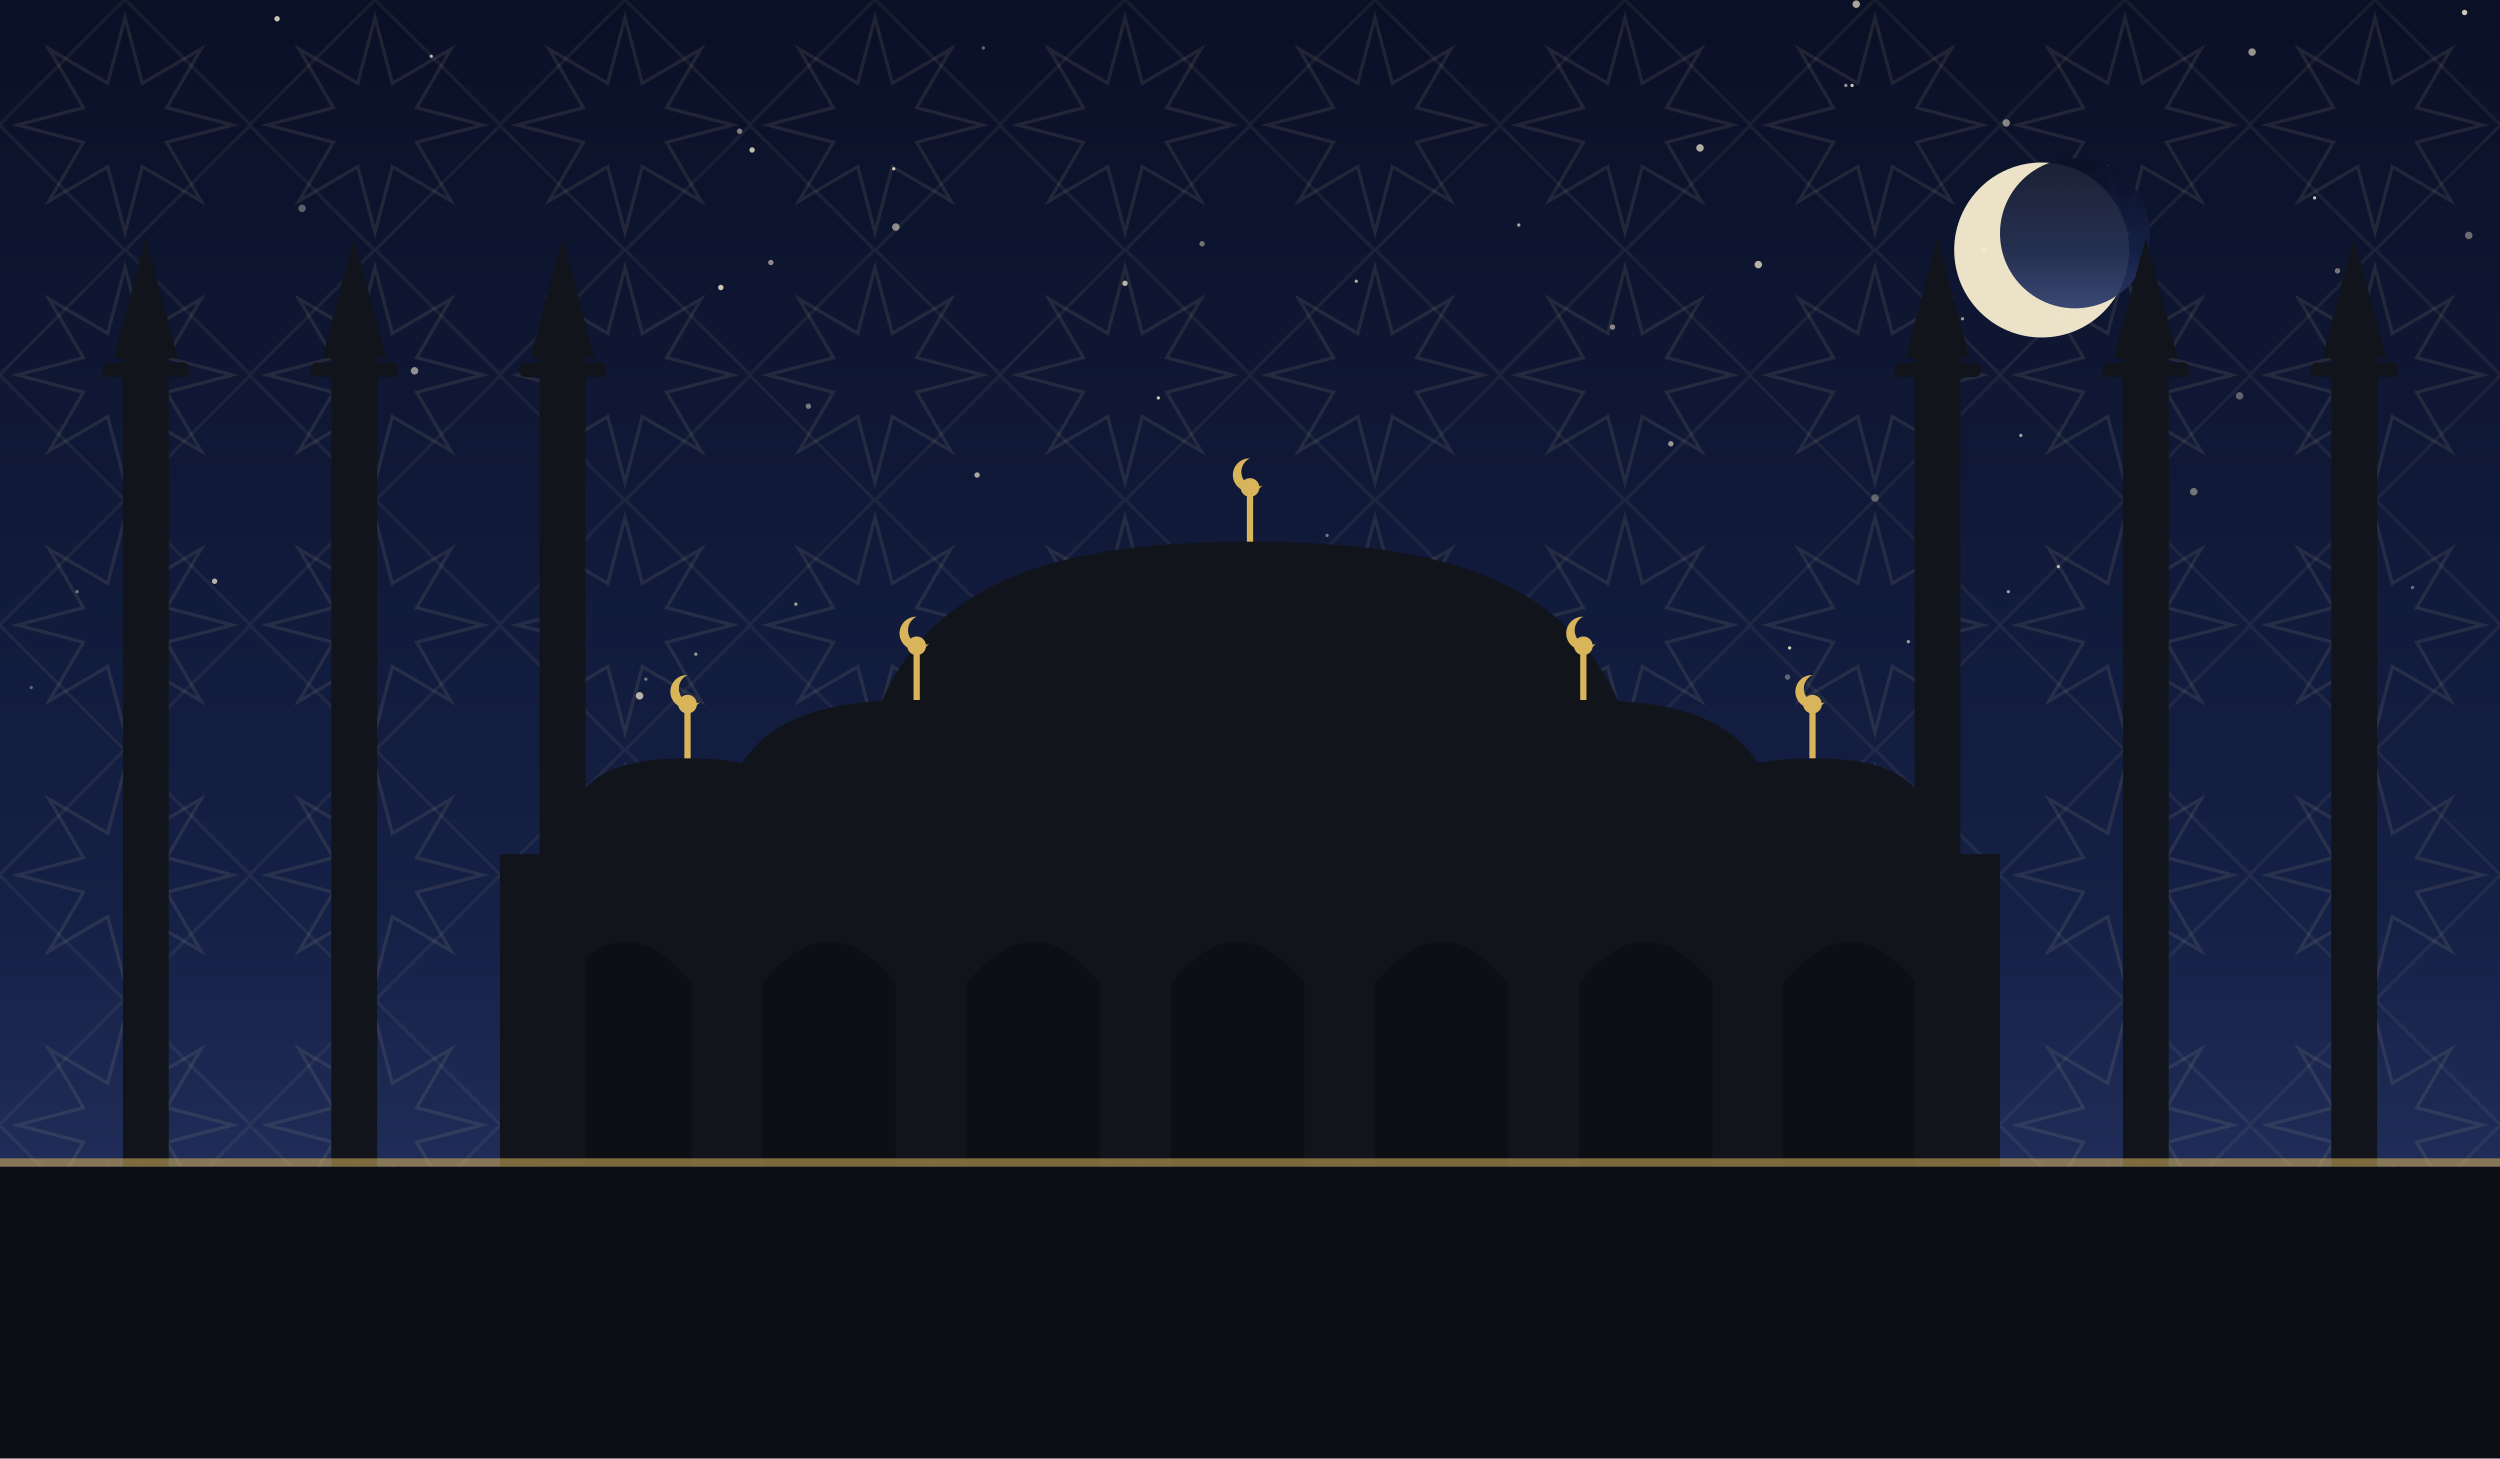
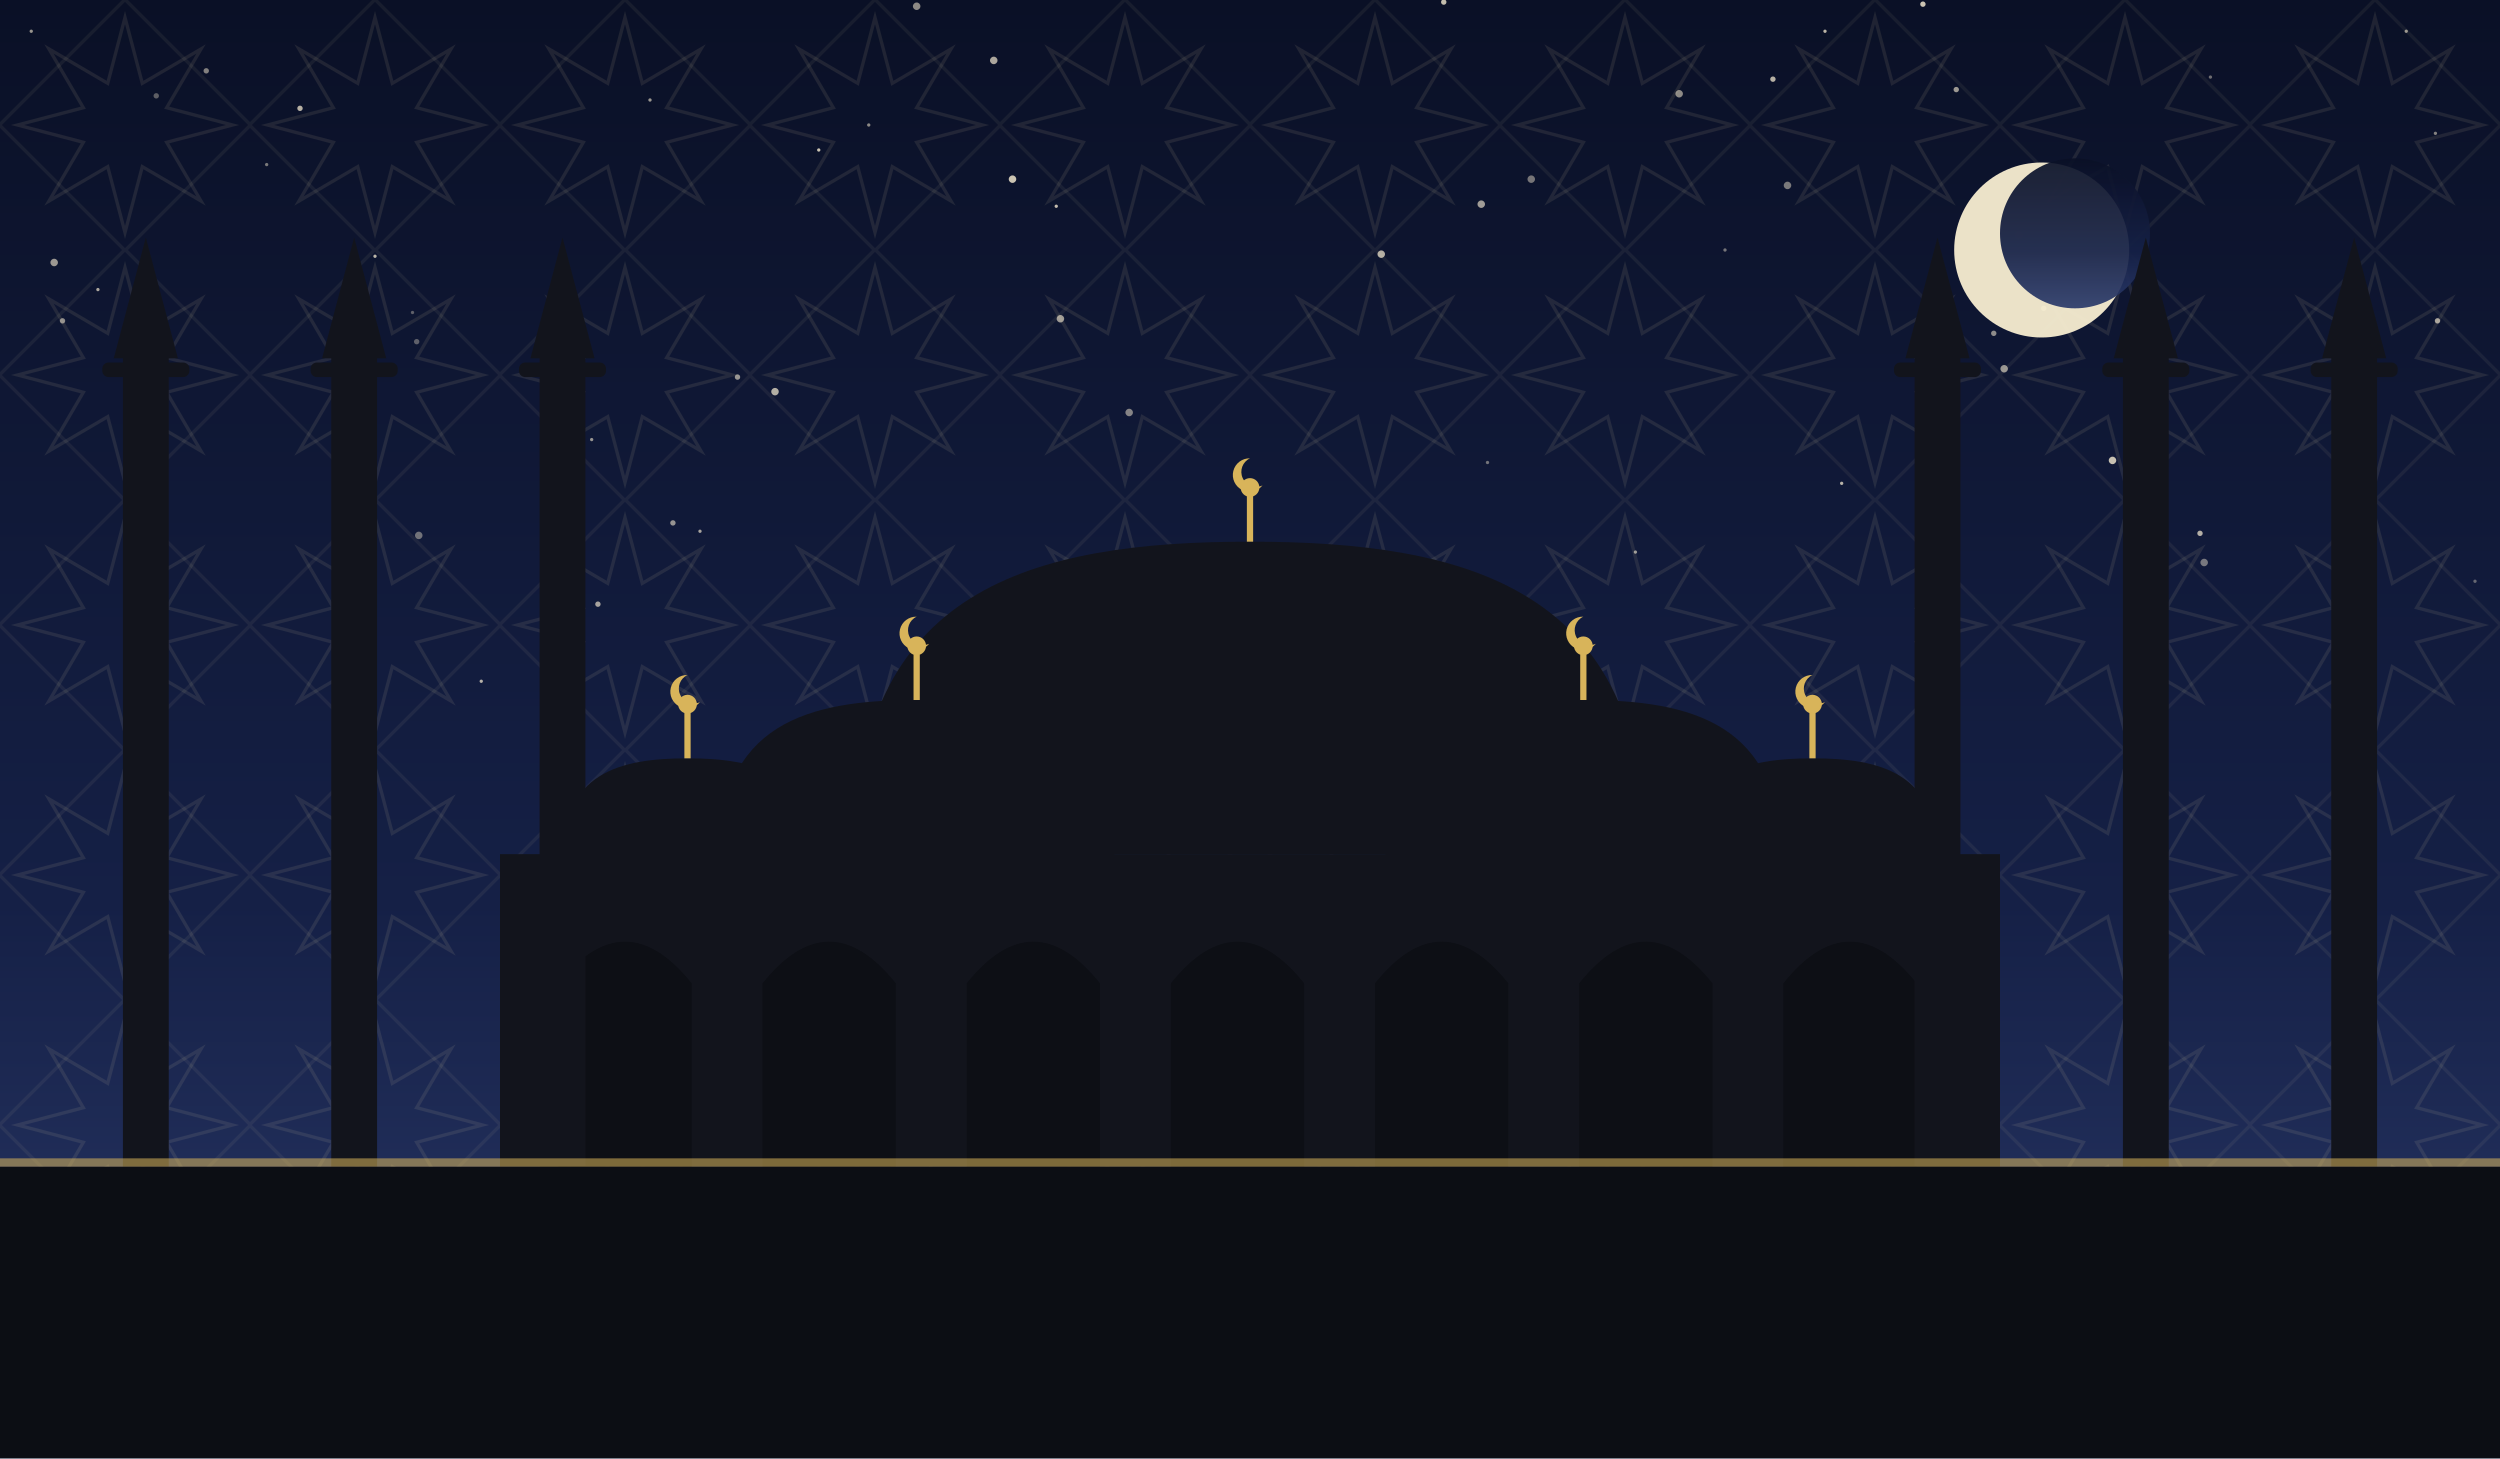
<svg xmlns="http://www.w3.org/2000/svg" viewBox="0 0 1200 700" role="img">
  <defs>
    <linearGradient id="sky" x1="0" y1="0" x2="0" y2="1">
      <stop offset="0" stop-color="#0a1026" />
      <stop offset="0.62" stop-color="#152046" />
      <stop offset="1" stop-color="#2b3a6b" />
    </linearGradient>
    <pattern id="g1" width="120" height="120" patternUnits="userSpaceOnUse">
      <polygon points="111.6,60.0 80.0,68.3 96.5,96.5 68.3,80.0 60.0,111.6 51.7,80.0 23.5,96.5 40.0,68.3 8.4,60.0 40.0,51.7 23.5,23.5 51.7,40.0 60.0,8.4 68.3,40.0 96.5,23.5 80.0,51.7" fill="none" stroke="#e8d9a8" stroke-width="1.6" opacity="0.1" />
      <rect x="17.4" y="17.4" width="85.2" height="85.2" fill="none" stroke="#e8d9a8" stroke-width="1.6" opacity="0.07" transform="rotate(45 60.0 60.0)" />
    </pattern>
  </defs>
  <rect width="1200" height="700" fill="url(#sky)" />
  <rect width="1200" height="700" fill="url(#g1)" />
-   <circle cx="504" cy="324" r="0.8" fill="#f7ecd2" opacity="0.81" />
-   <circle cx="970" cy="209" r="0.8" fill="#f7ecd2" opacity="0.65" />
-   <circle cx="325" cy="333" r="1.3" fill="#f7ecd2" opacity="0.60" />
-   <circle cx="177" cy="224" r="1.8" fill="#f7ecd2" opacity="0.83" />
-   <circle cx="310" cy="326" r="0.8" fill="#f7ecd2" opacity="0.45" />
-   <circle cx="556" cy="191" r="0.8" fill="#f7ecd2" opacity="0.81" />
-   <circle cx="651" cy="135" r="0.8" fill="#f7ecd2" opacity="0.70" />
-   <circle cx="523" cy="306" r="1.3" fill="#f7ecd2" opacity="0.73" />
-   <circle cx="916" cy="308" r="0.8" fill="#f7ecd2" opacity="0.63" />
-   <circle cx="942" cy="153" r="0.8" fill="#f7ecd2" opacity="0.61" />
-   <circle cx="577" cy="117" r="1.3" fill="#f7ecd2" opacity="0.44" />
-   <circle cx="469" cy="228" r="1.3" fill="#f7ecd2" opacity="0.67" />
-   <circle cx="1122" cy="130" r="1.3" fill="#f7ecd2" opacity="0.45" />
-   <circle cx="928" cy="295" r="1.8" fill="#f7ecd2" opacity="0.45" />
-   <circle cx="103" cy="279" r="1.3" fill="#f7ecd2" opacity="0.72" />
-   <circle cx="15" cy="330" r="0.8" fill="#f7ecd2" opacity="0.35" />
-   <circle cx="928" cy="132" r="1.3" fill="#f7ecd2" opacity="0.81" />
-   <circle cx="514" cy="277" r="1.8" fill="#f7ecd2" opacity="0.63" />
-   <circle cx="429" cy="81" r="0.8" fill="#f7ecd2" opacity="0.84" />
-   <circle cx="361" cy="72" r="1.3" fill="#f7ecd2" opacity="0.77" />
-   <circle cx="334" cy="314" r="0.8" fill="#f7ecd2" opacity="0.61" />
-   <circle cx="900" cy="239" r="1.8" fill="#f7ecd2" opacity="0.35" />
-   <circle cx="355" cy="63" r="1.3" fill="#f7ecd2" opacity="0.50" />
-   <circle cx="307" cy="334" r="1.8" fill="#f7ecd2" opacity="0.73" />
-   <circle cx="540" cy="136" r="1.3" fill="#f7ecd2" opacity="0.75" />
-   <circle cx="886" cy="41" r="0.8" fill="#f7ecd2" opacity="0.61" />
-   <circle cx="1081" cy="25" r="1.8" fill="#f7ecd2" opacity="0.60" />
-   <circle cx="1053" cy="236" r="1.8" fill="#f7ecd2" opacity="0.43" />
-   <circle cx="346" cy="138" r="1.3" fill="#f7ecd2" opacity="0.83" />
-   <circle cx="472" cy="23" r="0.8" fill="#f7ecd2" opacity="0.41" />
-   <circle cx="207" cy="27" r="0.8" fill="#f7ecd2" opacity="0.74" />
-   <circle cx="199" cy="178" r="1.8" fill="#f7ecd2" opacity="0.57" />
-   <circle cx="952" cy="120" r="1.3" fill="#f7ecd2" opacity="0.75" />
-   <circle cx="858" cy="325" r="1.3" fill="#f7ecd2" opacity="0.35" />
-   <circle cx="133" cy="9" r="1.3" fill="#f7ecd2" opacity="0.82" />
-   <circle cx="145" cy="100" r="1.8" fill="#f7ecd2" opacity="0.35" />
-   <circle cx="1158" cy="282" r="0.8" fill="#f7ecd2" opacity="0.41" />
-   <circle cx="844" cy="127" r="1.8" fill="#f7ecd2" opacity="0.73" />
-   <circle cx="859" cy="311" r="0.8" fill="#f7ecd2" opacity="0.84" />
-   <circle cx="891" cy="2" r="1.8" fill="#f7ecd2" opacity="0.67" />
-   <circle cx="964" cy="284" r="0.8" fill="#f7ecd2" opacity="0.61" />
-   <circle cx="430" cy="109" r="1.8" fill="#f7ecd2" opacity="0.55" />
-   <circle cx="1185" cy="113" r="1.8" fill="#f7ecd2" opacity="0.40" />
-   <circle cx="37" cy="284" r="0.8" fill="#f7ecd2" opacity="0.43" />
-   <circle cx="370" cy="126" r="1.3" fill="#f7ecd2" opacity="0.55" />
-   <circle cx="816" cy="71" r="1.8" fill="#f7ecd2" opacity="0.71" />
-   <circle cx="1111" cy="95" r="0.8" fill="#f7ecd2" opacity="0.80" />
-   <circle cx="1183" cy="6" r="1.3" fill="#f7ecd2" opacity="0.83" />
-   <circle cx="576" cy="288" r="0.8" fill="#f7ecd2" opacity="0.73" />
-   <circle cx="802" cy="213" r="1.3" fill="#f7ecd2" opacity="0.61" />
-   <circle cx="637" cy="257" r="0.8" fill="#f7ecd2" opacity="0.44" />
-   <circle cx="729" cy="108" r="0.8" fill="#f7ecd2" opacity="0.67" />
-   <circle cx="382" cy="290" r="0.8" fill="#f7ecd2" opacity="0.65" />
-   <circle cx="388" cy="195" r="1.3" fill="#f7ecd2" opacity="0.45" />
-   <circle cx="963" cy="59" r="1.8" fill="#f7ecd2" opacity="0.52" />
-   <circle cx="1075" cy="190" r="1.8" fill="#f7ecd2" opacity="0.35" />
-   <circle cx="988" cy="272" r="0.8" fill="#f7ecd2" opacity="0.71" />
-   <circle cx="774" cy="157" r="1.3" fill="#f7ecd2" opacity="0.53" />
-   <circle cx="889" cy="41" r="0.8" fill="#f7ecd2" opacity="0.84" />
-   <circle cx="1021" cy="112" r="1.8" fill="#f7ecd2" opacity="0.37" />
+   <circle cx="26" cy="126" r="1.8" fill="#f7ecd2" opacity="0.61" />
+   <circle cx="876" cy="15" r="0.8" fill="#f7ecd2" opacity="0.75" />
+   <circle cx="663" cy="271" r="1.3" fill="#f7ecd2" opacity="0.58" />
+   <circle cx="851" cy="38" r="1.3" fill="#f7ecd2" opacity="0.73" />
+   <circle cx="312" cy="48" r="0.8" fill="#f7ecd2" opacity="0.61" />
+   <circle cx="702" cy="297" r="0.8" fill="#f7ecd2" opacity="0.79" />
+   <circle cx="509" cy="153" r="1.8" fill="#f7ecd2" opacity="0.62" />
+   <circle cx="957" cy="160" r="1.3" fill="#f7ecd2" opacity="0.55" />
+   <circle cx="198" cy="150" r="0.8" fill="#f7ecd2" opacity="0.35" />
+   <circle cx="128" cy="79" r="0.8" fill="#f7ecd2" opacity="0.47" />
+   <circle cx="1155" cy="15" r="0.8" fill="#f7ecd2" opacity="0.60" />
+   <circle cx="663" cy="122" r="1.8" fill="#f7ecd2" opacity="0.71" />
+   <circle cx="884" cy="232" r="0.8" fill="#f7ecd2" opacity="0.73" />
+   <circle cx="354" cy="181" r="1.3" fill="#f7ecd2" opacity="0.59" />
+   <circle cx="201" cy="257" r="1.8" fill="#f7ecd2" opacity="0.42" />
+   <circle cx="1169" cy="64" r="0.8" fill="#f7ecd2" opacity="0.51" />
+   <circle cx="1170" cy="154" r="1.3" fill="#f7ecd2" opacity="0.65" />
+   <circle cx="180" cy="123" r="0.8" fill="#f7ecd2" opacity="0.75" />
+   <circle cx="47" cy="139" r="0.8" fill="#f7ecd2" opacity="0.68" />
+   <circle cx="75" cy="46" r="1.3" fill="#f7ecd2" opacity="0.35" />
+   <circle cx="1056" cy="256" r="1.3" fill="#f7ecd2" opacity="0.71" />
+   <circle cx="806" cy="45" r="1.8" fill="#f7ecd2" opacity="0.55" />
+   <circle cx="693" cy="1" r="1.3" fill="#f7ecd2" opacity="0.78" />
+   <circle cx="981" cy="148" r="1.3" fill="#f7ecd2" opacity="0.73" />
+   <circle cx="542" cy="198" r="1.8" fill="#f7ecd2" opacity="0.51" />
+   <circle cx="1032" cy="147" r="0.8" fill="#f7ecd2" opacity="0.39" />
+   <circle cx="939" cy="43" r="1.3" fill="#f7ecd2" opacity="0.62" />
+   <circle cx="287" cy="290" r="1.3" fill="#f7ecd2" opacity="0.65" />
+   <circle cx="828" cy="120" r="0.8" fill="#f7ecd2" opacity="0.45" />
+   <circle cx="858" cy="89" r="1.8" fill="#f7ecd2" opacity="0.47" />
+   <circle cx="785" cy="265" r="0.8" fill="#f7ecd2" opacity="0.60" />
+   <circle cx="393" cy="72" r="0.8" fill="#f7ecd2" opacity="0.81" />
+   <circle cx="714" cy="222" r="0.8" fill="#f7ecd2" opacity="0.43" />
+   <circle cx="284" cy="211" r="0.8" fill="#f7ecd2" opacity="0.59" />
+   <circle cx="231" cy="327" r="0.8" fill="#f7ecd2" opacity="0.72" />
+   <circle cx="99" cy="34" r="1.3" fill="#f7ecd2" opacity="0.51" />
+   <circle cx="200" cy="164" r="1.3" fill="#f7ecd2" opacity="0.35" />
+   <circle cx="510" cy="313" r="1.3" fill="#f7ecd2" opacity="0.65" />
+   <circle cx="477" cy="29" r="1.8" fill="#f7ecd2" opacity="0.68" />
+   <circle cx="605" cy="316" r="0.8" fill="#f7ecd2" opacity="0.65" />
+   <circle cx="486" cy="86" r="1.8" fill="#f7ecd2" opacity="0.81" />
+   <circle cx="336" cy="255" r="0.8" fill="#f7ecd2" opacity="0.65" />
+   <circle cx="323" cy="251" r="1.3" fill="#f7ecd2" opacity="0.58" />
+   <circle cx="711" cy="98" r="1.8" fill="#f7ecd2" opacity="0.63" />
+   <circle cx="372" cy="188" r="1.8" fill="#f7ecd2" opacity="0.71" />
+   <circle cx="962" cy="177" r="1.8" fill="#f7ecd2" opacity="0.59" />
+   <circle cx="969" cy="113" r="1.8" fill="#f7ecd2" opacity="0.82" />
+   <circle cx="417" cy="60" r="0.8" fill="#f7ecd2" opacity="0.55" />
+   <circle cx="1058" cy="270" r="1.8" fill="#f7ecd2" opacity="0.45" />
+   <circle cx="1188" cy="279" r="0.8" fill="#f7ecd2" opacity="0.37" />
+   <circle cx="15" cy="15" r="0.8" fill="#f7ecd2" opacity="0.60" />
+   <circle cx="923" cy="2" r="1.3" fill="#f7ecd2" opacity="0.81" />
+   <circle cx="144" cy="52" r="1.3" fill="#f7ecd2" opacity="0.73" />
+   <circle cx="1014" cy="221" r="1.8" fill="#f7ecd2" opacity="0.79" />
+   <circle cx="1061" cy="37" r="0.8" fill="#f7ecd2" opacity="0.42" />
+   <circle cx="1029" cy="124" r="1.3" fill="#f7ecd2" opacity="0.81" />
+   <circle cx="30" cy="154" r="1.3" fill="#f7ecd2" opacity="0.55" />
+   <circle cx="440" cy="3" r="1.8" fill="#f7ecd2" opacity="0.55" />
+   <circle cx="507" cy="99" r="0.8" fill="#f7ecd2" opacity="0.78" />
+   <circle cx="735" cy="86" r="1.8" fill="#f7ecd2" opacity="0.45" />
  <circle cx="980" cy="120" r="42" fill="#f6ecd0" opacity="0.95" />
  <circle cx="996" cy="112" r="36" fill="url(#sky)" opacity="0.92" />
  <rect x="240" y="410" width="720" height="150" fill="#12141c" />
  <path d="M 268 560 L 268 472 Q 300 432 332 472 L 332 560 Z" fill="#0c0e14" opacity="0.9" />
  <path d="M 366 560 L 366 472 Q 398 432 430 472 L 430 560 Z" fill="#0c0e14" opacity="0.9" />
  <path d="M 464 560 L 464 472 Q 496 432 528 472 L 528 560 Z" fill="#0c0e14" opacity="0.9" />
  <path d="M 562 560 L 562 472 Q 594 432 626 472 L 626 560 Z" fill="#0c0e14" opacity="0.9" />
  <path d="M 660 560 L 660 472 Q 692 432 724 472 L 724 560 Z" fill="#0c0e14" opacity="0.9" />
  <path d="M 758 560 L 758 472 Q 790 432 822 472 L 822 560 Z" fill="#0c0e14" opacity="0.9" />
  <path d="M 856 560 L 856 472 Q 888 432 920 472 L 920 560 Z" fill="#0c0e14" opacity="0.9" />
  <path d="M 410 410 C 410 282.5, 495.5 260, 600 260 C 704.5 260, 790 282.5, 790 410 Z" fill="#12141c" />
  <line x1="600" y1="260" x2="600" y2="238" stroke="#d8b45a" stroke-width="3" />
  <circle cx="600" cy="234" r="4.5" fill="#d8b45a" />
  <path d="M 600 220 a 8 8 0 1 0 6 13 a 6.4 6.4 0 1 1 -6 -13 Z" fill="#d8b45a" />
  <path d="M 345 412 C 345 347.4, 387.75 336.0, 440 336.0 C 492.25 336.0, 535 347.4, 535 412 Z" fill="#12141c" />
  <line x1="440" y1="336.0" x2="440" y2="314.0" stroke="#d8b45a" stroke-width="3" />
  <circle cx="440" cy="310.0" r="4.5" fill="#d8b45a" />
  <path d="M 440 296.0 a 8 8 0 1 0 6 13 a 6.4 6.4 0 1 1 -6 -13 Z" fill="#d8b45a" />
  <path d="M 665 412 C 665 347.4, 707.75 336.0, 760 336.0 C 812.25 336.0, 855 347.4, 855 412 Z" fill="#12141c" />
  <line x1="760" y1="336.0" x2="760" y2="314.0" stroke="#d8b45a" stroke-width="3" />
  <circle cx="760" cy="310.0" r="4.5" fill="#d8b45a" />
  <path d="M 760 296.0 a 8 8 0 1 0 6 13 a 6.4 6.4 0 1 1 -6 -13 Z" fill="#d8b45a" />
  <path d="M 270 412 C 270 371.2, 297.0 364.0, 330 364.0 C 363.0 364.0, 390 371.2, 390 412 Z" fill="#12141c" />
  <line x1="330" y1="364.0" x2="330" y2="342.0" stroke="#d8b45a" stroke-width="3" />
  <circle cx="330" cy="338.0" r="4.5" fill="#d8b45a" />
  <path d="M 330 324.0 a 8 8 0 1 0 6 13 a 6.4 6.4 0 1 1 -6 -13 Z" fill="#d8b45a" />
  <path d="M 810 412 C 810 371.2, 837.0 364.0, 870 364.0 C 903.0 364.0, 930 371.2, 930 412 Z" fill="#12141c" />
  <line x1="870" y1="364.0" x2="870" y2="342.0" stroke="#d8b45a" stroke-width="3" />
  <circle cx="870" cy="338.0" r="4.5" fill="#d8b45a" />
  <path d="M 870 324.0 a 8 8 0 1 0 6 13 a 6.4 6.4 0 1 1 -6 -13 Z" fill="#d8b45a" />
  <rect x="59.0" y="170" width="22" height="390" fill="#12141c" />
  <rect x="49.1" y="174" width="41.8" height="7" rx="3" fill="#12141c" />
  <path d="M 54.6 172 L 70 114 L 85.4 172 Z" fill="#12141c" />
  <rect x="159.0" y="170" width="22" height="390" fill="#12141c" />
  <rect x="149.1" y="174" width="41.8" height="7" rx="3" fill="#12141c" />
  <path d="M 154.6 172 L 170 114 L 185.4 172 Z" fill="#12141c" />
  <rect x="259.0" y="170" width="22" height="390" fill="#12141c" />
  <rect x="249.1" y="174" width="41.8" height="7" rx="3" fill="#12141c" />
  <path d="M 254.6 172 L 270 114 L 285.4 172 Z" fill="#12141c" />
  <rect x="919.0" y="170" width="22" height="390" fill="#12141c" />
  <rect x="909.1" y="174" width="41.8" height="7" rx="3" fill="#12141c" />
  <path d="M 914.6 172 L 930 114 L 945.4 172 Z" fill="#12141c" />
  <rect x="1019.0" y="170" width="22" height="390" fill="#12141c" />
  <rect x="1009.1" y="174" width="41.8" height="7" rx="3" fill="#12141c" />
  <path d="M 1014.6 172 L 1030 114 L 1045.4 172 Z" fill="#12141c" />
  <rect x="1119.0" y="170" width="22" height="390" fill="#12141c" />
  <rect x="1109.1" y="174" width="41.8" height="7" rx="3" fill="#12141c" />
  <path d="M 1114.6 172 L 1130 114 L 1145.4 172 Z" fill="#12141c" />
  <rect x="0" y="560" width="1200" height="140" fill="#0c0e14" />
  <rect x="0" y="556" width="1200" height="4" fill="#d8b45a" opacity="0.55" />
</svg>
